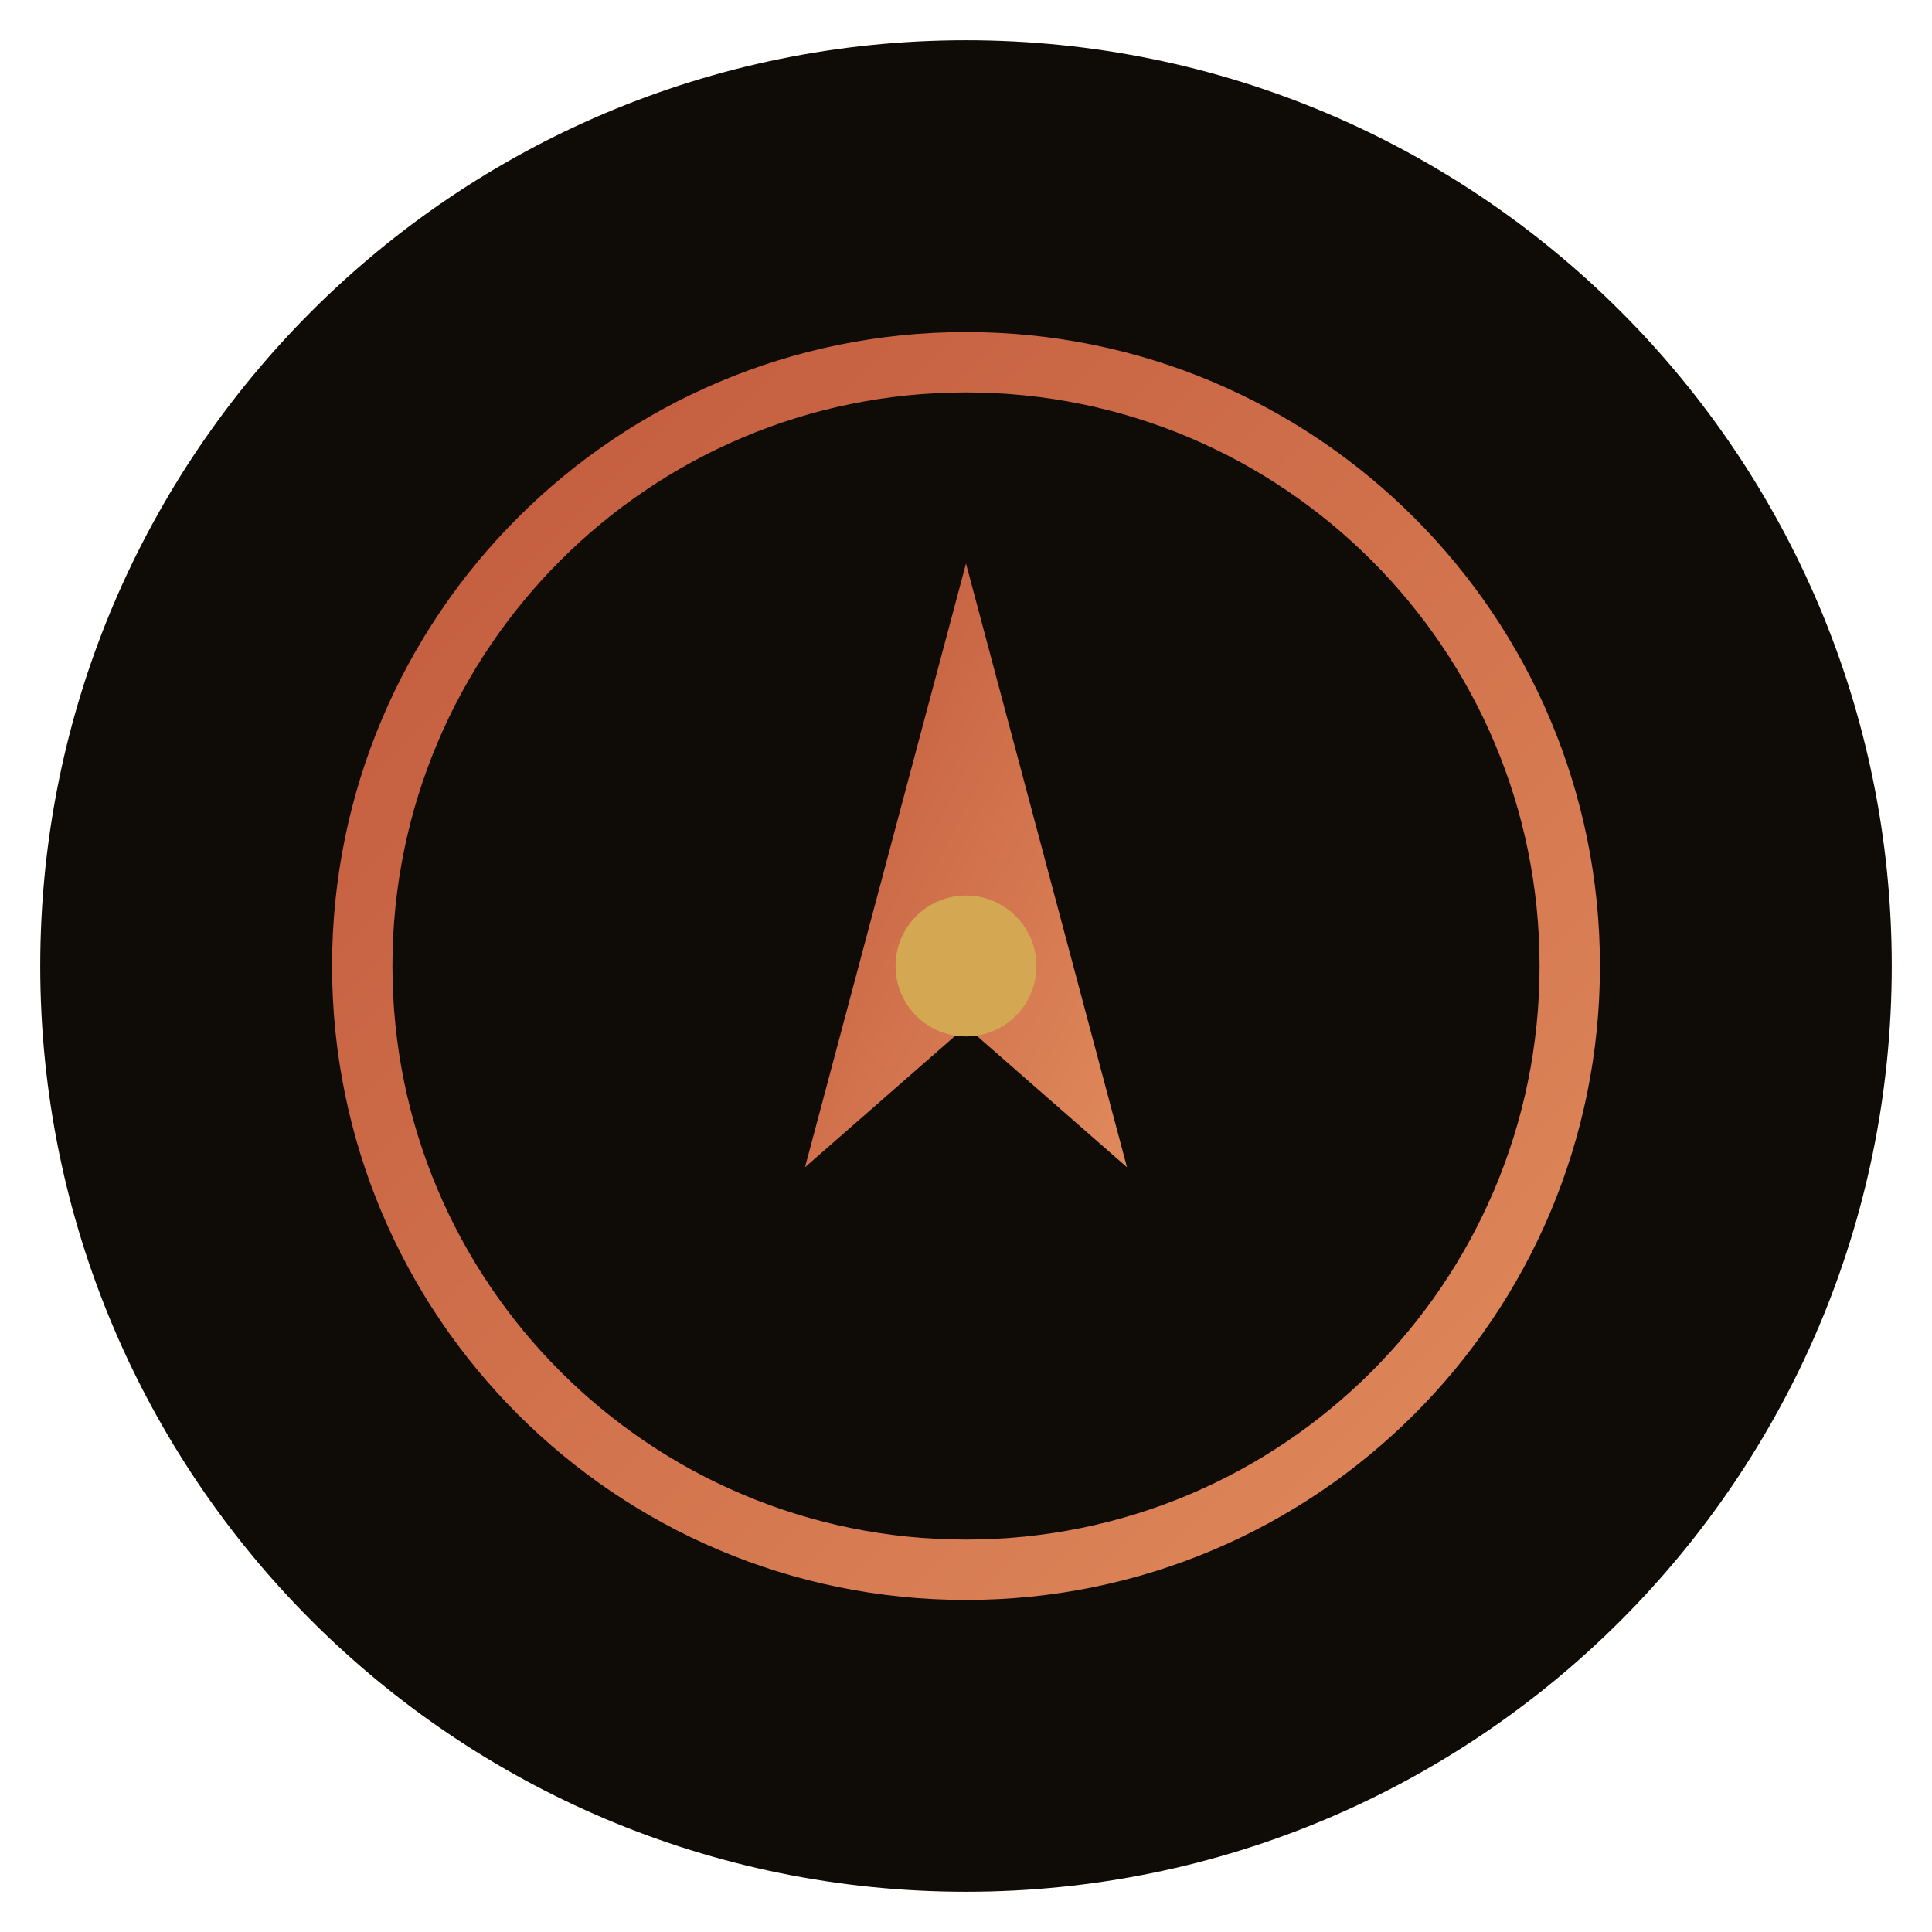
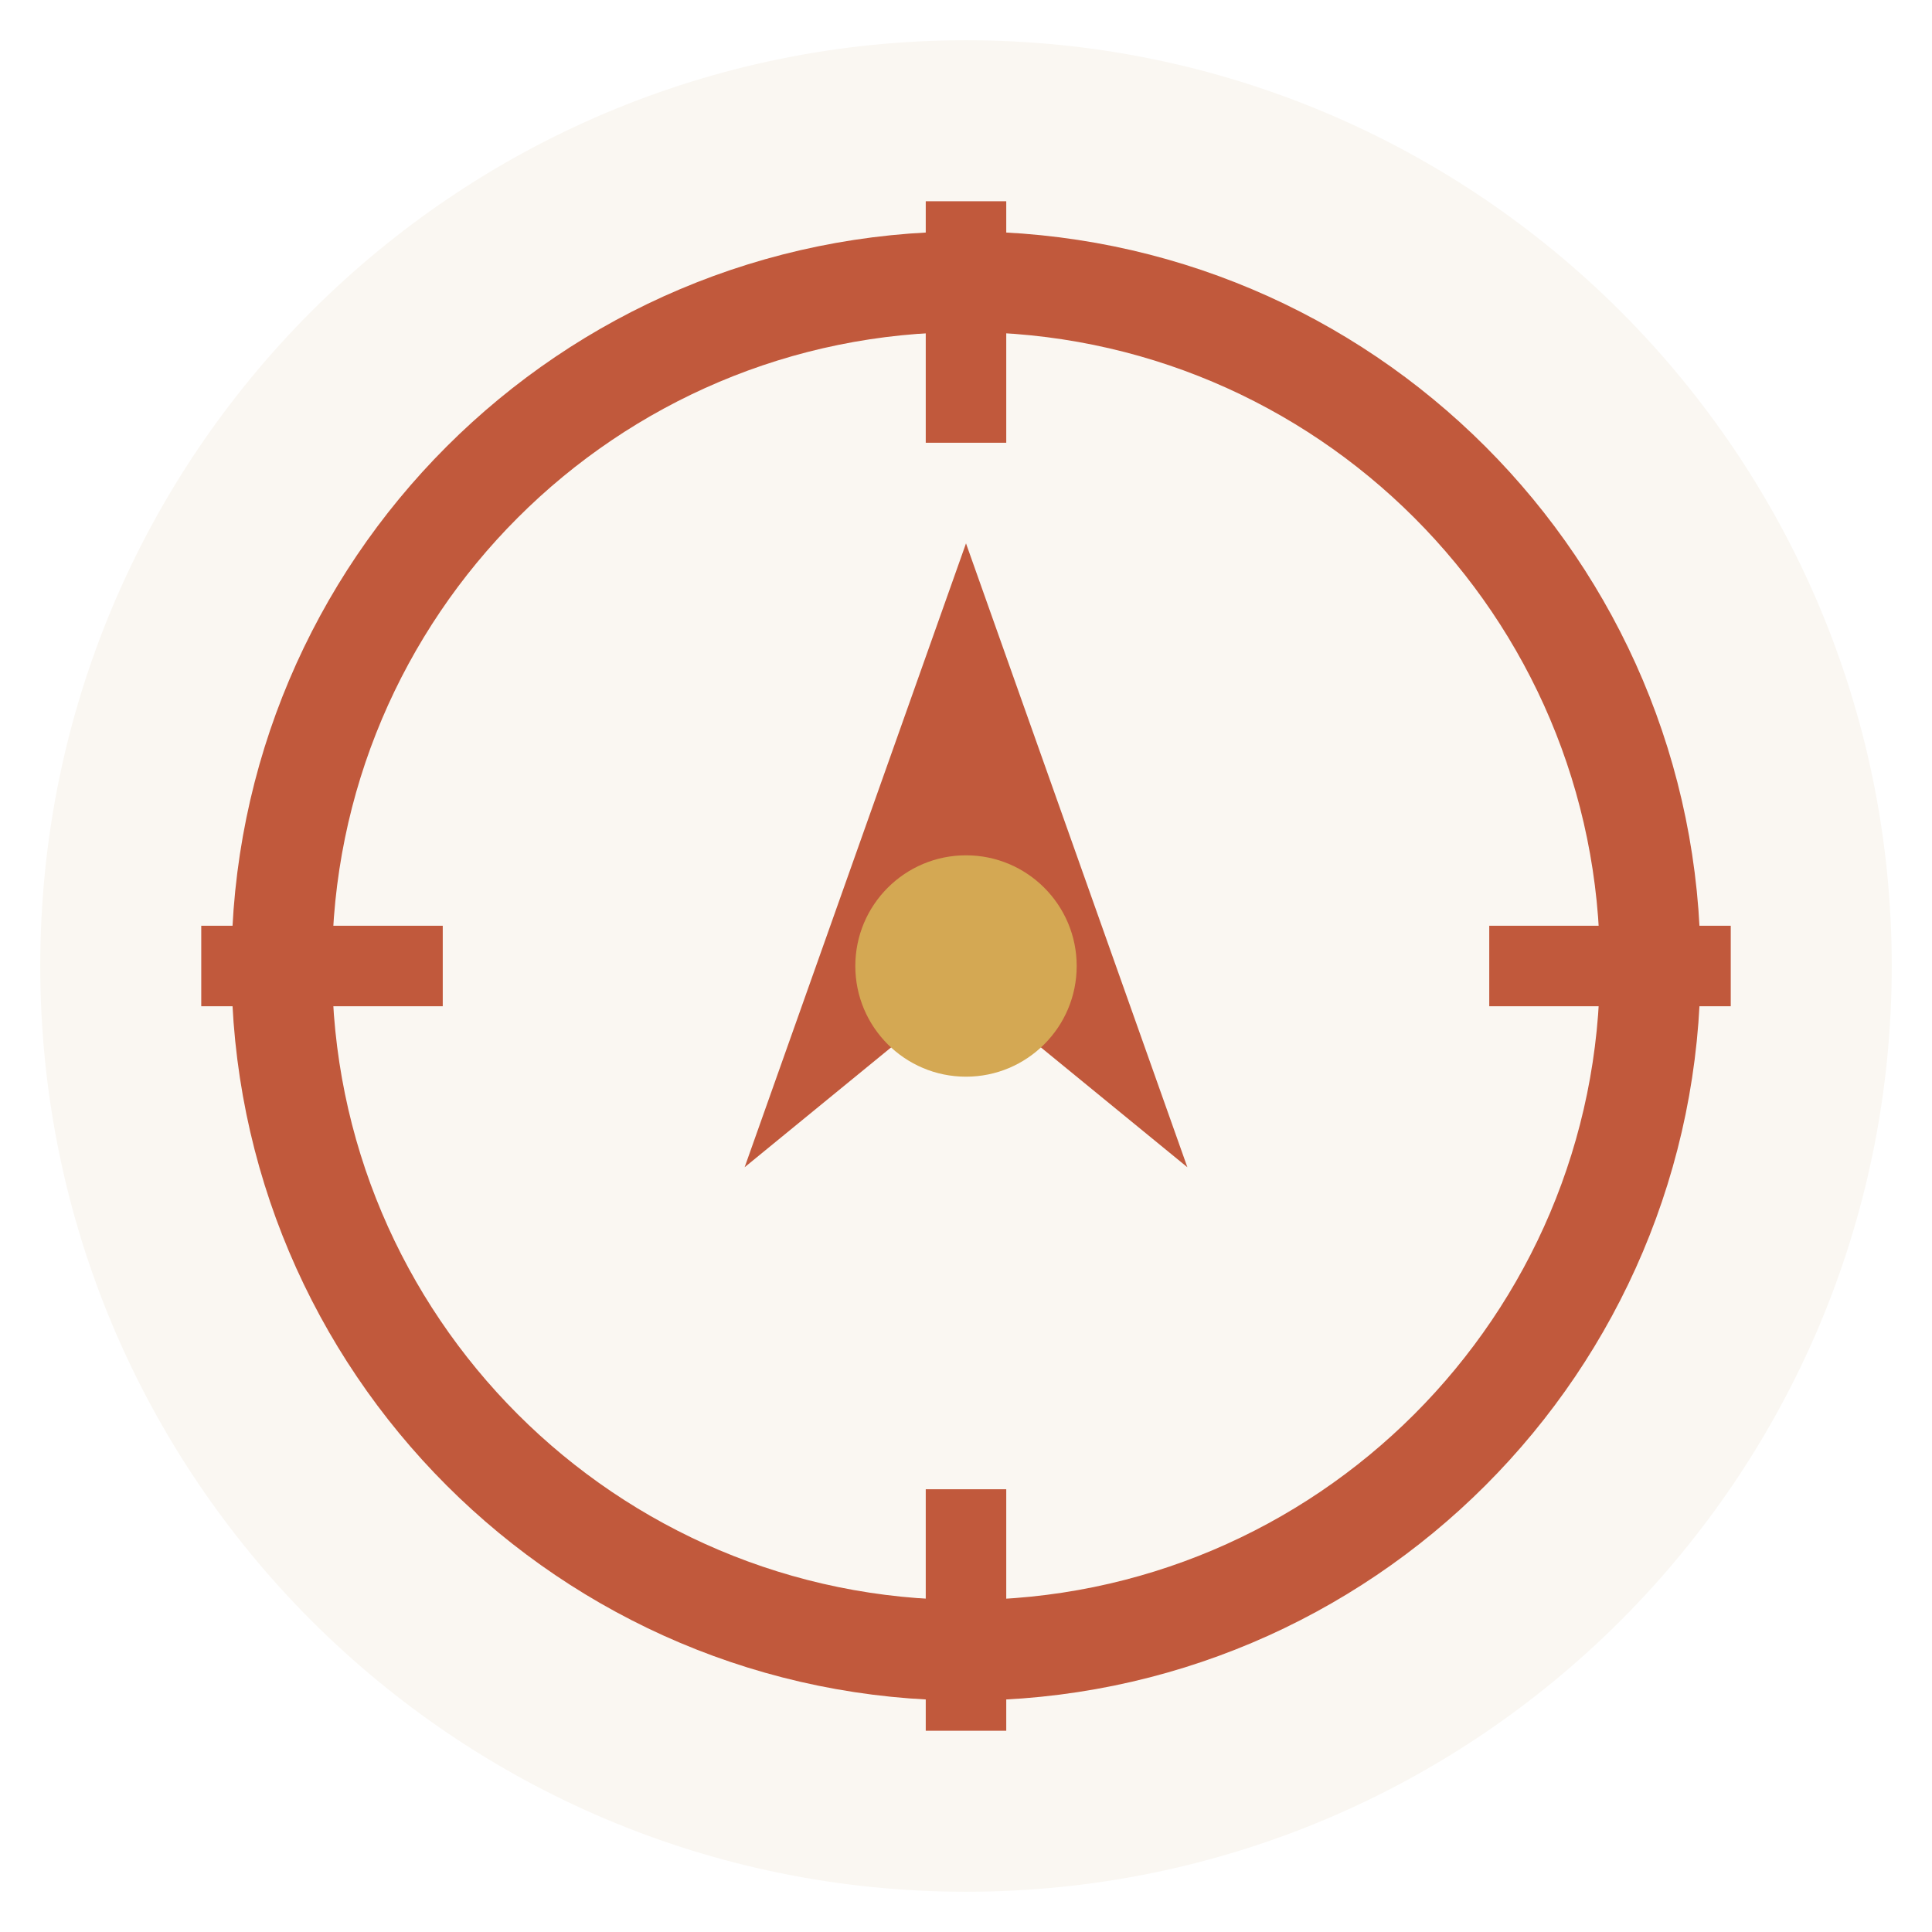
<svg xmlns="http://www.w3.org/2000/svg" viewBox="0 0 96 96">
-   <defs>
-     <linearGradient id="sunset" x1="0%" y1="0%" x2="100%" y2="100%">
-       <stop offset="0%" stop-color="#c1593c" />
-       <stop offset="100%" stop-color="#e08a5c" />
-     </linearGradient>
-   </defs>
-   <circle cx="48" cy="48" r="46" fill="#0f0b07" />
+   <circle cx="48" cy="48" r="46" fill="#faf7f2" />
  <g transform="translate(48,48)">
-     <circle cx="0" cy="0" r="30" fill="none" stroke="url(#sunset)" stroke-width="3" />
-     <path d="M 0 -20 L 8 10 L 0 3 L -8 10 Z" fill="url(#sunset)" />
-     <circle cx="0" cy="0" r="3.5" fill="#d4a853" />
+     <circle cx="0" cy="0" r="34" fill="none" stroke="#c1593c" stroke-width="5" />
+     <line x1="0" y1="-38" x2="0" y2="-26" stroke="#c1593c" stroke-width="4" />
+     <line x1="0" y1="26" x2="0" y2="38" stroke="#c1593c" stroke-width="4" />
+     <line x1="-38" y1="0" x2="-26" y2="0" stroke="#c1593c" stroke-width="4" />
+     <line x1="26" y1="0" x2="38" y2="0" stroke="#c1593c" stroke-width="4" />
+     <path d="M0 -21 L11 10 L0 1 L-11 10 Z" fill="#c1593c" />
+     <circle cx="0" cy="0" r="5.5" fill="#d4a853" />
  </g>
</svg>
